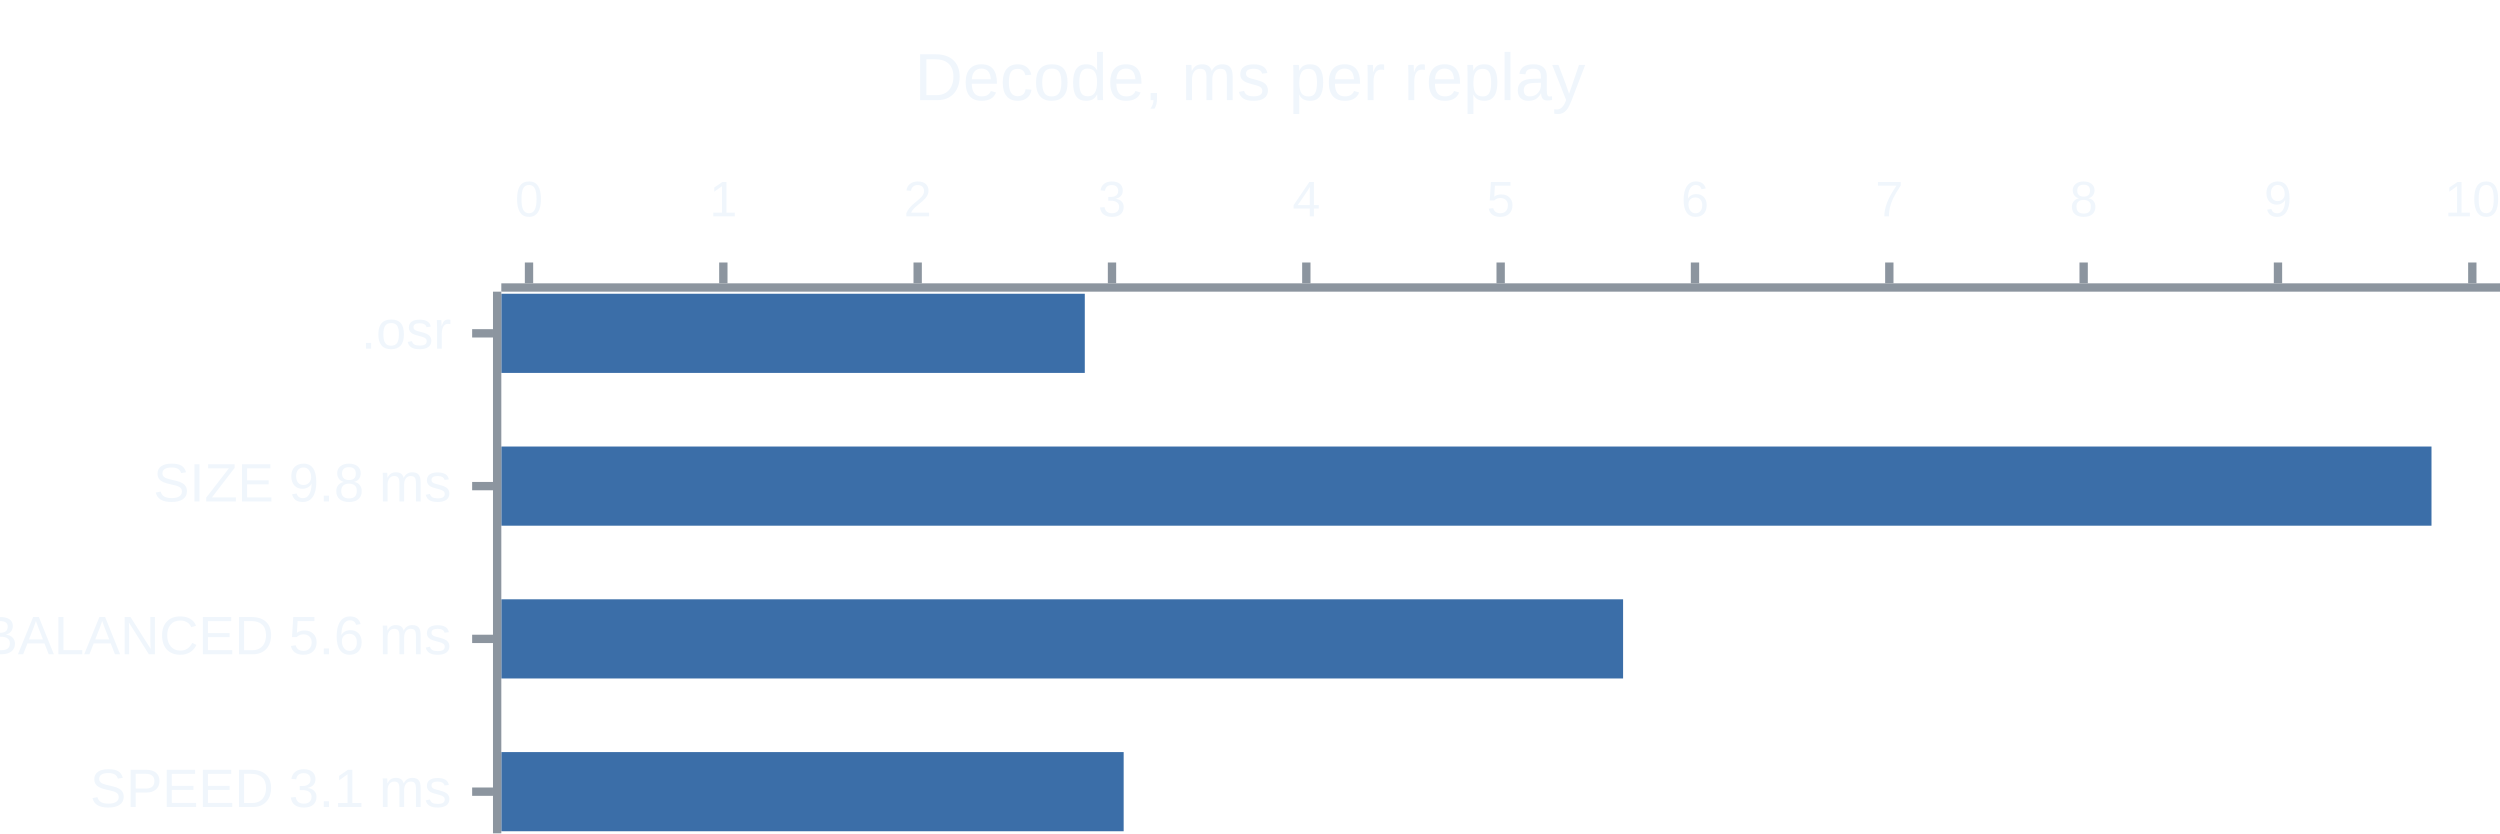
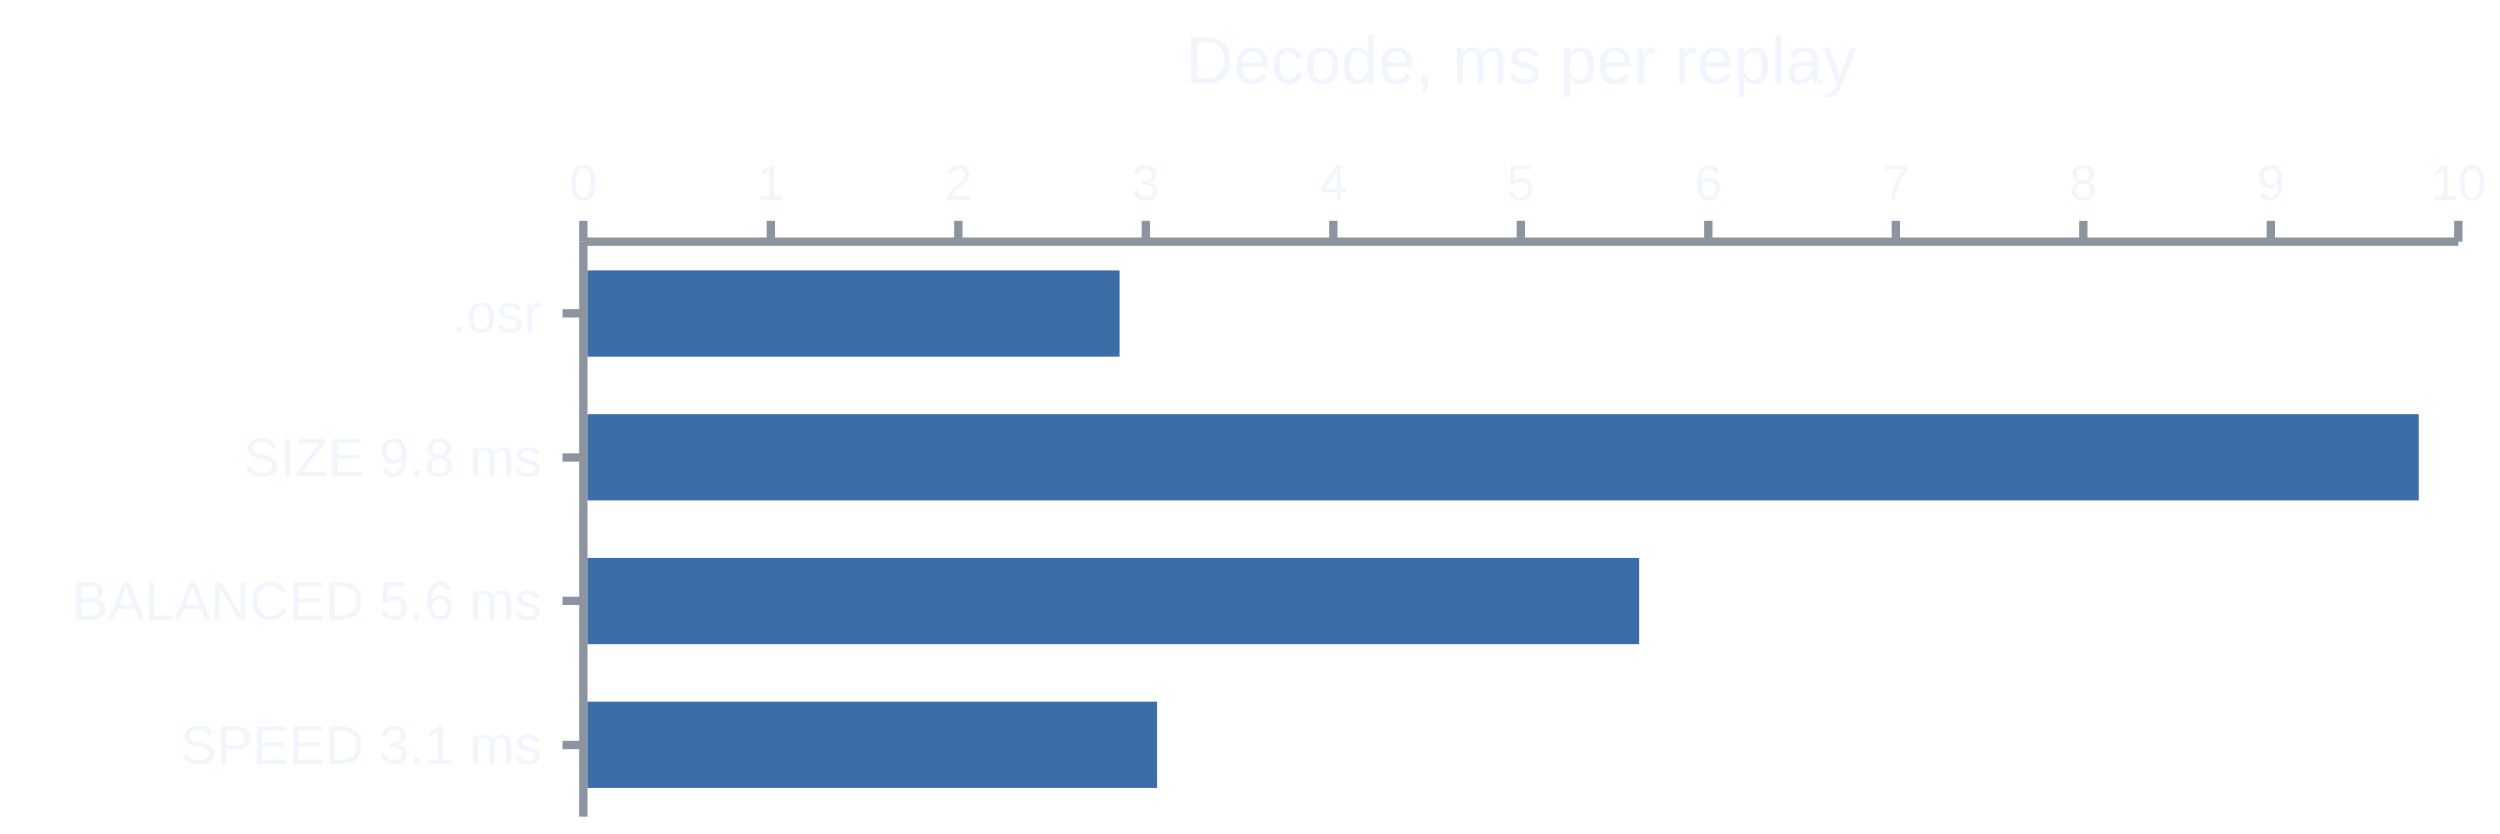
- <svg xmlns="http://www.w3.org/2000/svg" aria-roledescription="xychart" role="graphics-document document" viewBox="0 0 600 200" width="600" height="200" id="c26">
-   <style>#c26{font-family:"trebuchet ms",verdana,arial,sans-serif;font-size:16px;fill:#ccc;}#c26 .error-icon{fill:#a44141;}#c26 .error-text{fill:#ddd;stroke:#ddd;}#c26 .edge-thickness-normal{stroke-width:1px;}#c26 .edge-thickness-thick{stroke-width:3.5px;}#c26 .edge-pattern-solid{stroke-dasharray:0;}#c26 .edge-thickness-invisible{stroke-width:0;fill:none;}#c26 .edge-pattern-dashed{stroke-dasharray:3;}#c26 .edge-pattern-dotted{stroke-dasharray:2;}#c26 .marker{fill:lightgrey;stroke:lightgrey;}#c26 .marker.cross{stroke:lightgrey;}#c26 svg{font-family:"trebuchet ms",verdana,arial,sans-serif;font-size:16px;}#c26 p{margin:0;}#c26 :root{--mermaid-font-family:"trebuchet ms",verdana,arial,sans-serif;}</style>
-   <g />
-   <g class="main">
-     <rect fill="transparent" class="background" height="200" width="600" />
-     <g class="chart-title">
-       <text transform="translate(300, 19.5) rotate(0)" text-anchor="middle" dominant-baseline="middle" font-size="16" fill="#f0f6fc" y="0" x="0">Decode, ms per replay</text>
-     </g>
-     <g class="plot">
-       <g class="bar-plot-0">
-         <rect stroke-width="0" stroke="#3b6ea8" fill="#3b6ea8" height="19" width="140.034" y="70.5" x="120.316" />
-         <rect stroke-width="0" stroke="#3b6ea8" fill="#3b6ea8" height="19" width="463.243" y="107.167" x="120.316" />
-         <rect stroke-width="0" stroke="#3b6ea8" fill="#3b6ea8" height="19" width="269.225" y="143.833" x="120.316" />
-         <rect stroke-width="0" stroke="#3b6ea8" fill="#3b6ea8" height="19" width="149.362" y="180.5" x="120.316" />
-       </g>
-     </g>
-     <g class="left-axis">
-       <g class="axisl-line">
-         <path stroke-width="2" stroke="#8c959f" fill="none" d="M 119.316,70 L 119.316,200" />
-       </g>
-       <g class="label">
-         <text transform="translate(108.3159, 80) rotate(0)" text-anchor="end" dominant-baseline="middle" font-size="13" fill="#f0f6fc" y="0" x="0">.osr</text>
-         <text transform="translate(108.3159, 116.6667) rotate(0)" text-anchor="end" dominant-baseline="middle" font-size="13" fill="#f0f6fc" y="0" x="0">SIZE 9.8 ms</text>
-         <text transform="translate(108.3159, 153.3333) rotate(0)" text-anchor="end" dominant-baseline="middle" font-size="13" fill="#f0f6fc" y="0" x="0">BALANCED 5.6 ms</text>
-         <text transform="translate(108.3159, 190) rotate(0)" text-anchor="end" dominant-baseline="middle" font-size="13" fill="#f0f6fc" y="0" x="0">SPEED 3.1 ms</text>
-       </g>
-       <g class="ticks">
-         <path stroke-width="2" stroke="#8c959f" fill="none" d="M 118.316,80 L 113.316,80" />
-         <path stroke-width="2" stroke="#8c959f" fill="none" d="M 118.316,116.667 L 113.316,116.667" />
-         <path stroke-width="2" stroke="#8c959f" fill="none" d="M 118.316,153.333 L 113.316,153.333" />
-         <path stroke-width="2" stroke="#8c959f" fill="none" d="M 118.316,190 L 113.316,190" />
-       </g>
-     </g>
-     <g class="top-axis">
-       <g class="axis-line">
-         <path stroke-width="2" stroke="#8c959f" fill="none" d="M 120.316,69 L 600,69" />
-       </g>
-       <g class="label">
-         <text transform="translate(126.9624, 44) rotate(0)" text-anchor="middle" dominant-baseline="text-before-edge" font-size="12" fill="#f0f6fc" y="0" x="0">0</text>
-         <text transform="translate(173.6015, 44) rotate(0)" text-anchor="middle" dominant-baseline="text-before-edge" font-size="12" fill="#f0f6fc" y="0" x="0">1</text>
-         <text transform="translate(220.2406, 44) rotate(0)" text-anchor="middle" dominant-baseline="text-before-edge" font-size="12" fill="#f0f6fc" y="0" x="0">2</text>
-         <text transform="translate(266.8797, 44) rotate(0)" text-anchor="middle" dominant-baseline="text-before-edge" font-size="12" fill="#f0f6fc" y="0" x="0">3</text>
-         <text transform="translate(313.5188, 44) rotate(0)" text-anchor="middle" dominant-baseline="text-before-edge" font-size="12" fill="#f0f6fc" y="0" x="0">4</text>
-         <text transform="translate(360.158, 44) rotate(0)" text-anchor="middle" dominant-baseline="text-before-edge" font-size="12" fill="#f0f6fc" y="0" x="0">5</text>
-         <text transform="translate(406.7971, 44) rotate(0)" text-anchor="middle" dominant-baseline="text-before-edge" font-size="12" fill="#f0f6fc" y="0" x="0">6</text>
-         <text transform="translate(453.4362, 44) rotate(0)" text-anchor="middle" dominant-baseline="text-before-edge" font-size="12" fill="#f0f6fc" y="0" x="0">7</text>
-         <text transform="translate(500.0753, 44) rotate(0)" text-anchor="middle" dominant-baseline="text-before-edge" font-size="12" fill="#f0f6fc" y="0" x="0">8</text>
-         <text transform="translate(546.7144, 44) rotate(0)" text-anchor="middle" dominant-baseline="text-before-edge" font-size="12" fill="#f0f6fc" y="0" x="0">9</text>
-         <text transform="translate(593.3535, 44) rotate(0)" text-anchor="middle" dominant-baseline="text-before-edge" font-size="12" fill="#f0f6fc" y="0" x="0">10</text>
-       </g>
-       <g class="ticks">
-         <path stroke-width="2" stroke="#8c959f" fill="none" d="M 126.962,68 L 126.962,63" />
-         <path stroke-width="2" stroke="#8c959f" fill="none" d="M 173.602,68 L 173.602,63" />
-         <path stroke-width="2" stroke="#8c959f" fill="none" d="M 220.241,68 L 220.241,63" />
-         <path stroke-width="2" stroke="#8c959f" fill="none" d="M 266.88,68 L 266.88,63" />
-         <path stroke-width="2" stroke="#8c959f" fill="none" d="M 313.519,68 L 313.519,63" />
-         <path stroke-width="2" stroke="#8c959f" fill="none" d="M 360.158,68 L 360.158,63" />
-         <path stroke-width="2" stroke="#8c959f" fill="none" d="M 406.797,68 L 406.797,63" />
-         <path stroke-width="2" stroke="#8c959f" fill="none" d="M 453.436,68 L 453.436,63" />
-         <path stroke-width="2" stroke="#8c959f" fill="none" d="M 500.075,68 L 500.075,63" />
-         <path stroke-width="2" stroke="#8c959f" fill="none" d="M 546.714,68 L 546.714,63" />
-         <path stroke-width="2" stroke="#8c959f" fill="none" d="M 593.354,68 L 593.354,63" />
-       </g>
-     </g>
-   </g>
-   <g class="mermaid-tmp-group" />
+ <svg xmlns="http://www.w3.org/2000/svg" width="600" height="200" viewBox="0 0 600 200" font-family="&quot;trebuchet ms&quot;, verdana, arial, sans-serif">
+   <text x="365.0" y="20" font-size="16" fill="#f0f6fc" text-anchor="middle">Decode, ms per replay</text>
+   <path d="M140 58H590M140 58V196" stroke="#8c959f" stroke-width="2" fill="none" />
+   <path d="M140.0 58v-5" stroke="#8c959f" stroke-width="2" />
+   <text x="140.0" y="48" font-size="12" fill="#f0f6fc" text-anchor="middle">0</text>
+   <path d="M185.0 58v-5" stroke="#8c959f" stroke-width="2" />
+   <text x="185.0" y="48" font-size="12" fill="#f0f6fc" text-anchor="middle">1</text>
+   <path d="M230.0 58v-5" stroke="#8c959f" stroke-width="2" />
+   <text x="230.0" y="48" font-size="12" fill="#f0f6fc" text-anchor="middle">2</text>
+   <path d="M275.0 58v-5" stroke="#8c959f" stroke-width="2" />
+   <text x="275.0" y="48" font-size="12" fill="#f0f6fc" text-anchor="middle">3</text>
+   <path d="M320.0 58v-5" stroke="#8c959f" stroke-width="2" />
+   <text x="320.0" y="48" font-size="12" fill="#f0f6fc" text-anchor="middle">4</text>
+   <path d="M365.0 58v-5" stroke="#8c959f" stroke-width="2" />
+   <text x="365.0" y="48" font-size="12" fill="#f0f6fc" text-anchor="middle">5</text>
+   <path d="M410.0 58v-5" stroke="#8c959f" stroke-width="2" />
+   <text x="410.0" y="48" font-size="12" fill="#f0f6fc" text-anchor="middle">6</text>
+   <path d="M455.0 58v-5" stroke="#8c959f" stroke-width="2" />
+   <text x="455.0" y="48" font-size="12" fill="#f0f6fc" text-anchor="middle">7</text>
+   <path d="M500.0 58v-5" stroke="#8c959f" stroke-width="2" />
+   <text x="500.0" y="48" font-size="12" fill="#f0f6fc" text-anchor="middle">8</text>
+   <path d="M545.0 58v-5" stroke="#8c959f" stroke-width="2" />
+   <text x="545.0" y="48" font-size="12" fill="#f0f6fc" text-anchor="middle">9</text>
+   <path d="M590.0 58v-5" stroke="#8c959f" stroke-width="2" />
+   <text x="590.0" y="48" font-size="12" fill="#f0f6fc" text-anchor="middle">10</text>
+   <path d="M140 75.2h-5" stroke="#8c959f" stroke-width="2" />
+   <text x="130" y="75.2" font-size="13" fill="#f0f6fc" text-anchor="end" dominant-baseline="central">.osr</text>
+   <rect x="141" y="64.9" width="127.7" height="20.7" fill="#3b6ea8" />
+   <path d="M140 109.8h-5" stroke="#8c959f" stroke-width="2" />
+   <text x="130" y="109.8" font-size="13" fill="#f0f6fc" text-anchor="end" dominant-baseline="central">SIZE 9.8 ms</text>
+   <rect x="141" y="99.4" width="439.5" height="20.7" fill="#3b6ea8" />
+   <path d="M140 144.2h-5" stroke="#8c959f" stroke-width="2" />
+   <text x="130" y="144.2" font-size="13" fill="#f0f6fc" text-anchor="end" dominant-baseline="central">BALANCED 5.6 ms</text>
+   <rect x="141" y="133.9" width="252.4" height="20.7" fill="#3b6ea8" />
+   <path d="M140 178.8h-5" stroke="#8c959f" stroke-width="2" />
+   <text x="130" y="178.8" font-size="13" fill="#f0f6fc" text-anchor="end" dominant-baseline="central">SPEED 3.1 ms</text>
+   <rect x="141" y="168.4" width="136.7" height="20.7" fill="#3b6ea8" />
</svg>
